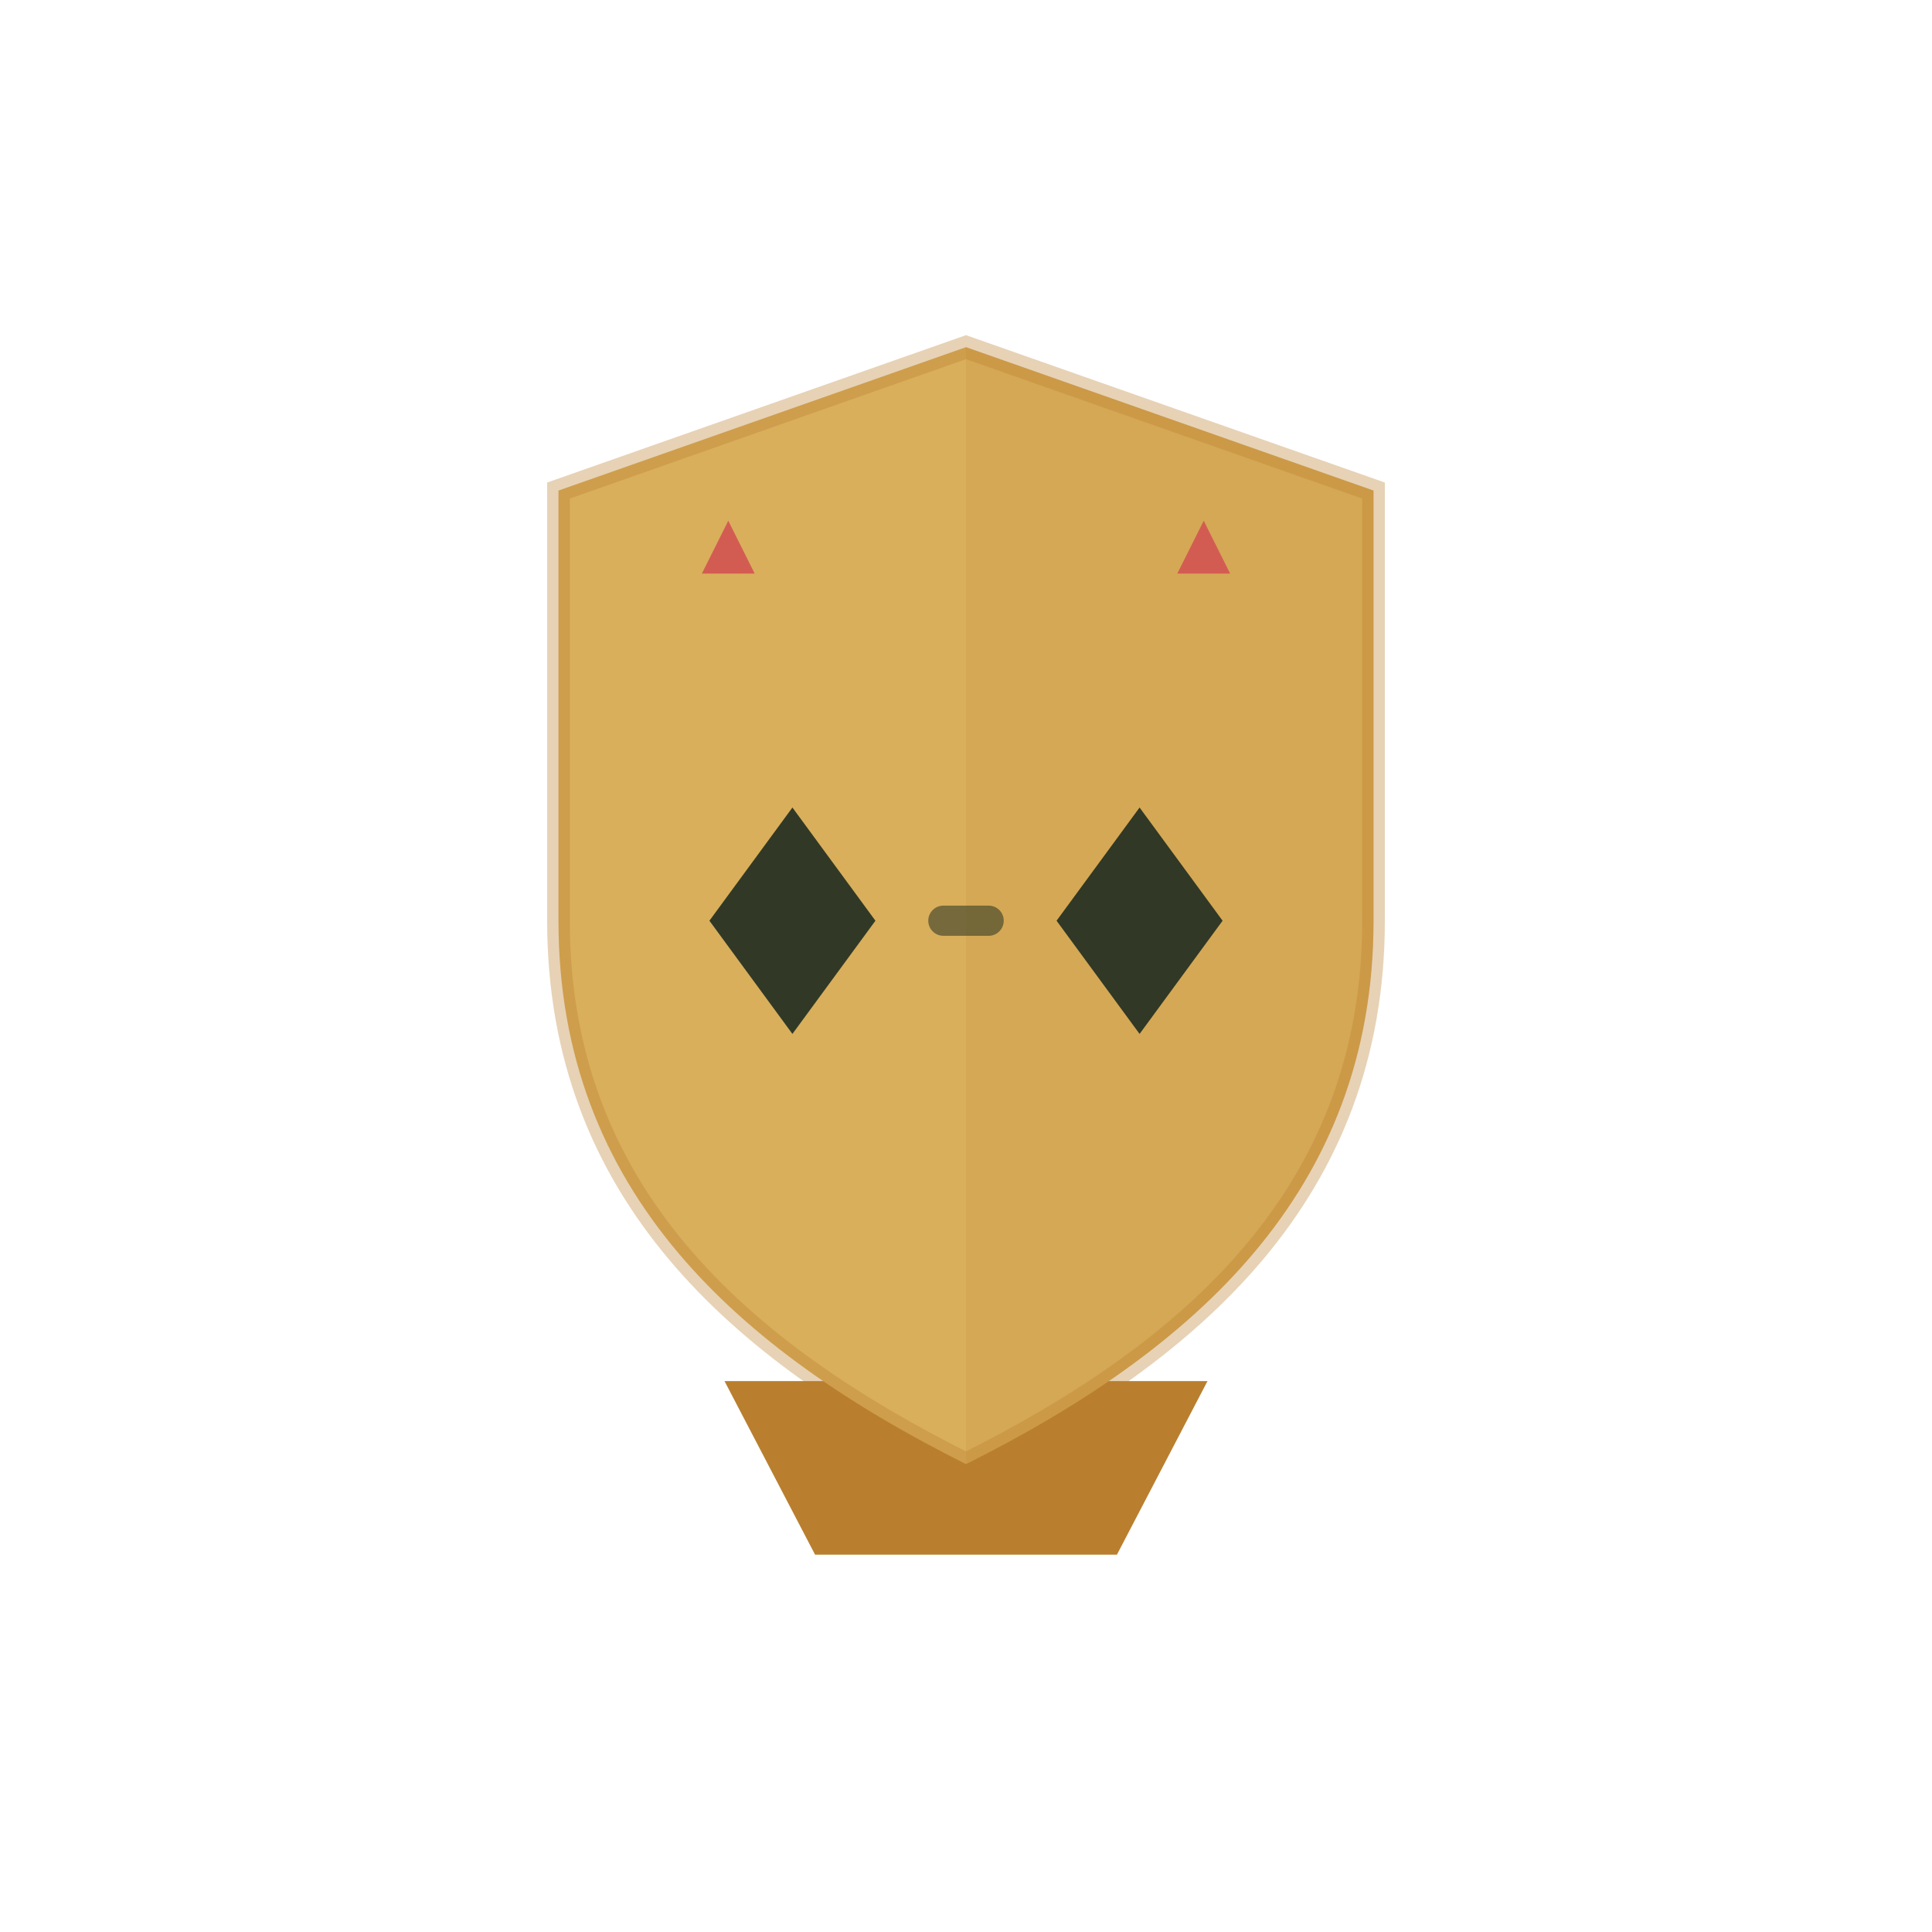
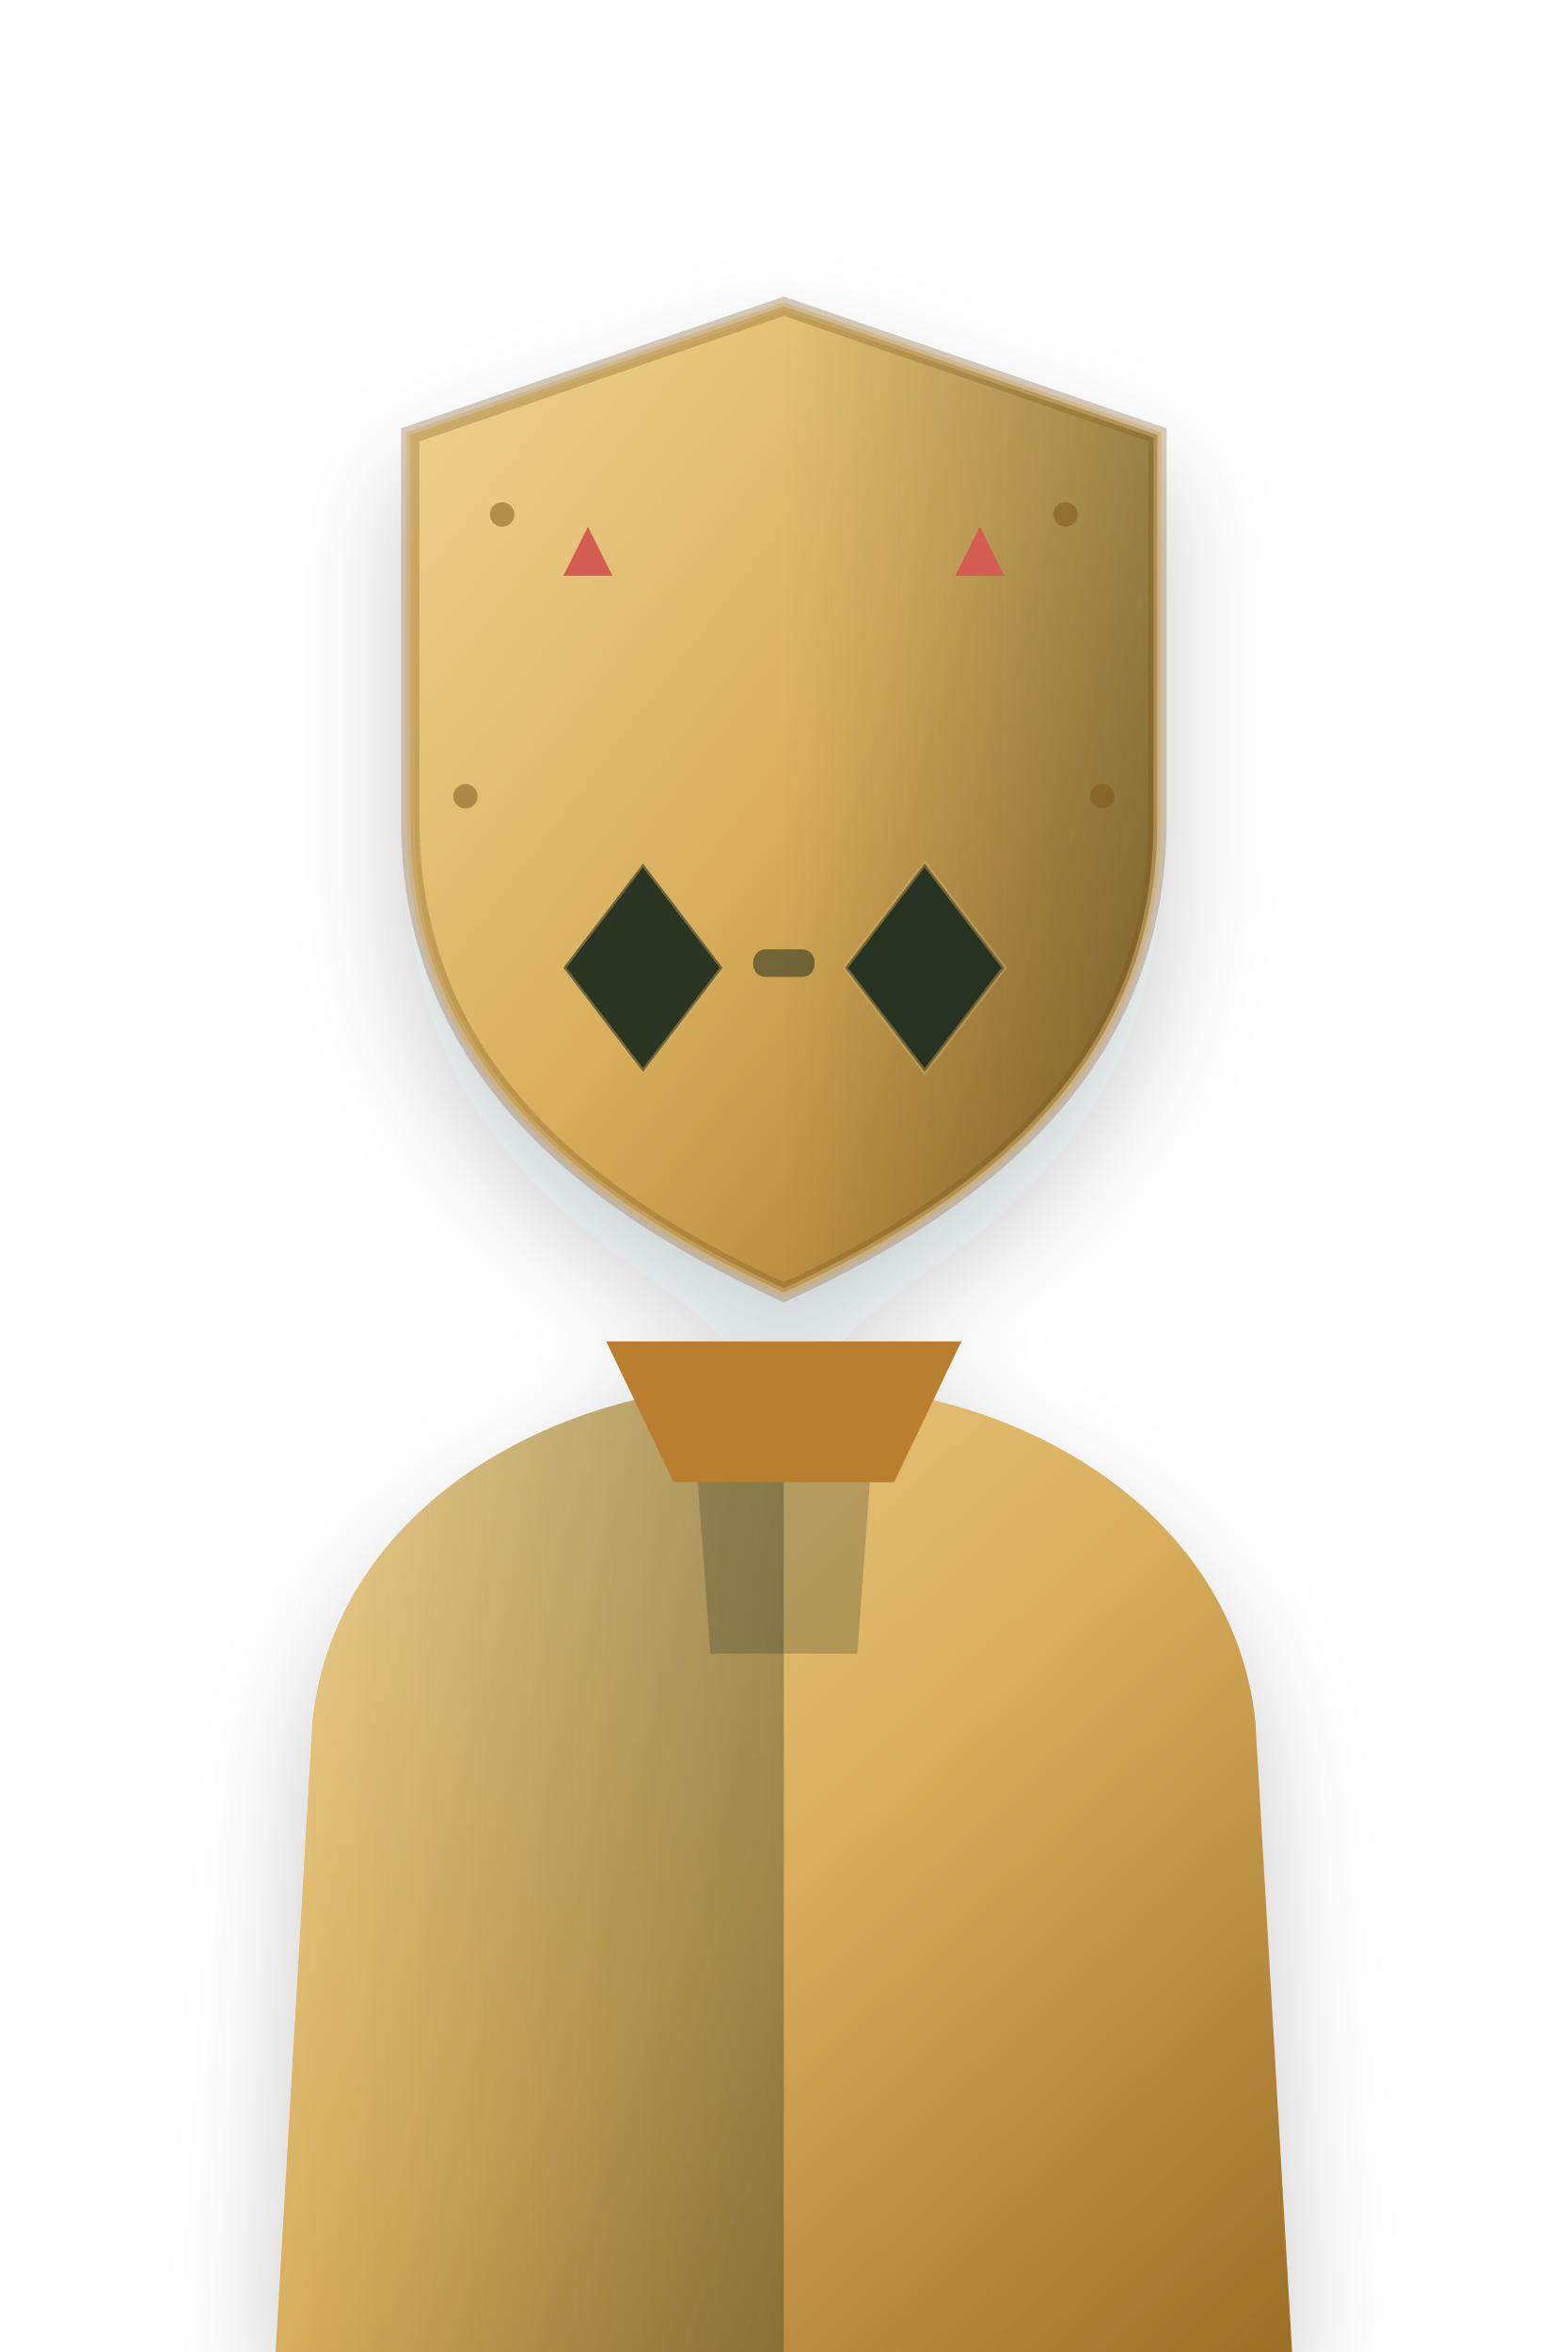
- <svg xmlns="http://www.w3.org/2000/svg" viewBox="0 0 512 512" role="img" aria-labelledby="ledger-title">
+ <svg xmlns="http://www.w3.org/2000/svg" viewBox="0 0 512 768" role="img" aria-labelledby="ledger-title">
  <style>
    .ledger-eye { animation: ledger-blink 5.8s ease-in-out infinite; transform-origin: center; }
-     .ledger-eye-l { transform-origin: 210px 244px; }
-     .ledger-eye-r { transform-origin: 302px 244px; animation-delay: 0.05s; }
+     .ledger-eye-l { transform-origin: 210px 316px; }
+     .ledger-eye-r { transform-origin: 302px 316px; animation-delay: 0.05s; }
    @keyframes ledger-blink {
      0%, 91%, 100% { transform: scaleY(1); }
      95% { transform: scaleY(0.1); }
    }
    @media (prefers-reduced-motion: reduce) {
      .ledger-eye { animation: none; }
    }
  </style>
-   <path d="M192 366 L320 366 L296 412 L216 412 Z" fill="#B97F2E" />
-   <path d="M256 92        L364 130        L364 244        C 364 316, 316 358, 256 388        C 196 358, 148 316, 148 244        L 148 130        Z" fill="#D9AF5C" />
-   <path d="M256 92 L364 130 L364 244 C 364 316, 316 358, 256 388 Z" fill="#B97F2E" opacity="0.15" />
-   <path d="M256 92 L364 130 L364 244 C 364 316, 316 358, 256 388 C 196 358, 148 316, 148 244 L 148 130 Z" fill="none" stroke="#B97F2E" stroke-width="6" opacity="0.35" />
-   <g class="ledger-eye ledger-eye-l">
-     <path d="M210 214 L232 244 L210 274 L188 244 Z" fill="#14251C" opacity="0.85" />
+   <defs>
+     <linearGradient id="l-metal" x1="0%" y1="0%" x2="100%" y2="100%">
+       <stop offset="0%" stop-color="#F0D492" />
+       <stop offset="50%" stop-color="#D9AF5C" />
+       <stop offset="100%" stop-color="#9C6F26" />
+     </linearGradient>
+     <linearGradient id="l-shade" x1="0%" y1="0%" x2="100%" y2="0%">
+       <stop offset="0%" stop-color="#14251C" stop-opacity="0" />
+       <stop offset="100%" stop-color="#14251C" stop-opacity="0.3" />
+     </linearGradient>
+     <filter id="l-shadow" x="-30%" y="-30%" width="160%" height="160%">
+       <feDropShadow dx="0" dy="18" stdDeviation="18" flood-color="#14251C" flood-opacity="0.22" />
+     </filter>
+   </defs>
+   <g filter="url(#l-shadow)">
+     <path d="M90 768 L102 562 C 108 506, 156 468, 212 456 L 300 456 C 356 468, 404 506, 410 562 L 422 768 Z" fill="url(#l-metal)" />
+     <path d="M90 768 L102 562 C 108 506, 156 468, 212 456 L 256 456 L 256 768 Z" fill="url(#l-shade)" />
+     <path d="M226 458 L286 458 L280 540 L232 540 Z" fill="#14251C" opacity="0.22" />
+     <path d="M198 438 L314 438 L292 484 L220 484 Z" fill="#B97F2E" />
+     <path d="M256 100          L378 142          L378 268          C 378 344, 326 390, 256 422          C 186 390, 134 344, 134 268          L 134 142          Z" fill="url(#l-metal)" />
+     <path d="M256 100 L378 142 L378 268 C 378 344, 326 390, 256 422 Z" fill="url(#l-shade)" />
+     <path d="M256 100 L378 142 L378 268 C 378 344, 326 390, 256 422 C 186 390, 134 344, 134 268 L 134 142 Z" fill="none" stroke="#F0D492" stroke-width="2.5" opacity="0.55" />
+     <path d="M256 100 L378 142 L378 268 C 378 344, 326 390, 256 422 C 186 390, 134 344, 134 268 L 134 142 Z" fill="none" stroke="#7A5518" stroke-width="6" opacity="0.3" />
+     <g fill="#7A5518" opacity="0.5">
+       <circle cx="164" cy="168" r="4" />
+       <circle cx="348" cy="168" r="4" />
+       <circle cx="152" cy="260" r="4" />
+       <circle cx="360" cy="260" r="4" />
+     </g>
+     <g class="ledger-eye ledger-eye-l">
+       <path d="M210 282 L236 316 L210 350 L184 316 Z" fill="#14251C" opacity="0.88" />
+       <path d="M210 282 L236 316 L210 350 L184 316 Z" fill="none" stroke="#D9AF5C" stroke-width="1.5" opacity="0.4" />
+     </g>
+     <g class="ledger-eye ledger-eye-r">
+       <path d="M302 282 L328 316 L302 350 L276 316 Z" fill="#14251C" opacity="0.88" />
+       <path d="M302 282 L328 316 L302 350 L276 316 Z" fill="none" stroke="#D9AF5C" stroke-width="1.5" opacity="0.4" />
+     </g>
+     <g fill="#D35C52">
+       <path d="M184 188 L200 188 L192 172 Z" />
+       <path d="M312 188 L328 188 L320 172 Z" />
+     </g>
+     <rect x="246" y="310" width="20" height="9" rx="4" fill="#14251C" opacity="0.5" />
  </g>
-   <g class="ledger-eye ledger-eye-r">
-     <path d="M302 214 L324 244 L302 274 L280 244 Z" fill="#14251C" opacity="0.85" />
-   </g>
-   <g fill="#D35C52">
-     <path d="M186 152 L200 152 L193 138 Z" />
-     <path d="M312 152 L326 152 L319 138 Z" />
-   </g>
-   <rect x="246" y="240" width="20" height="8" rx="4" fill="#14251C" opacity="0.5" />
</svg>
